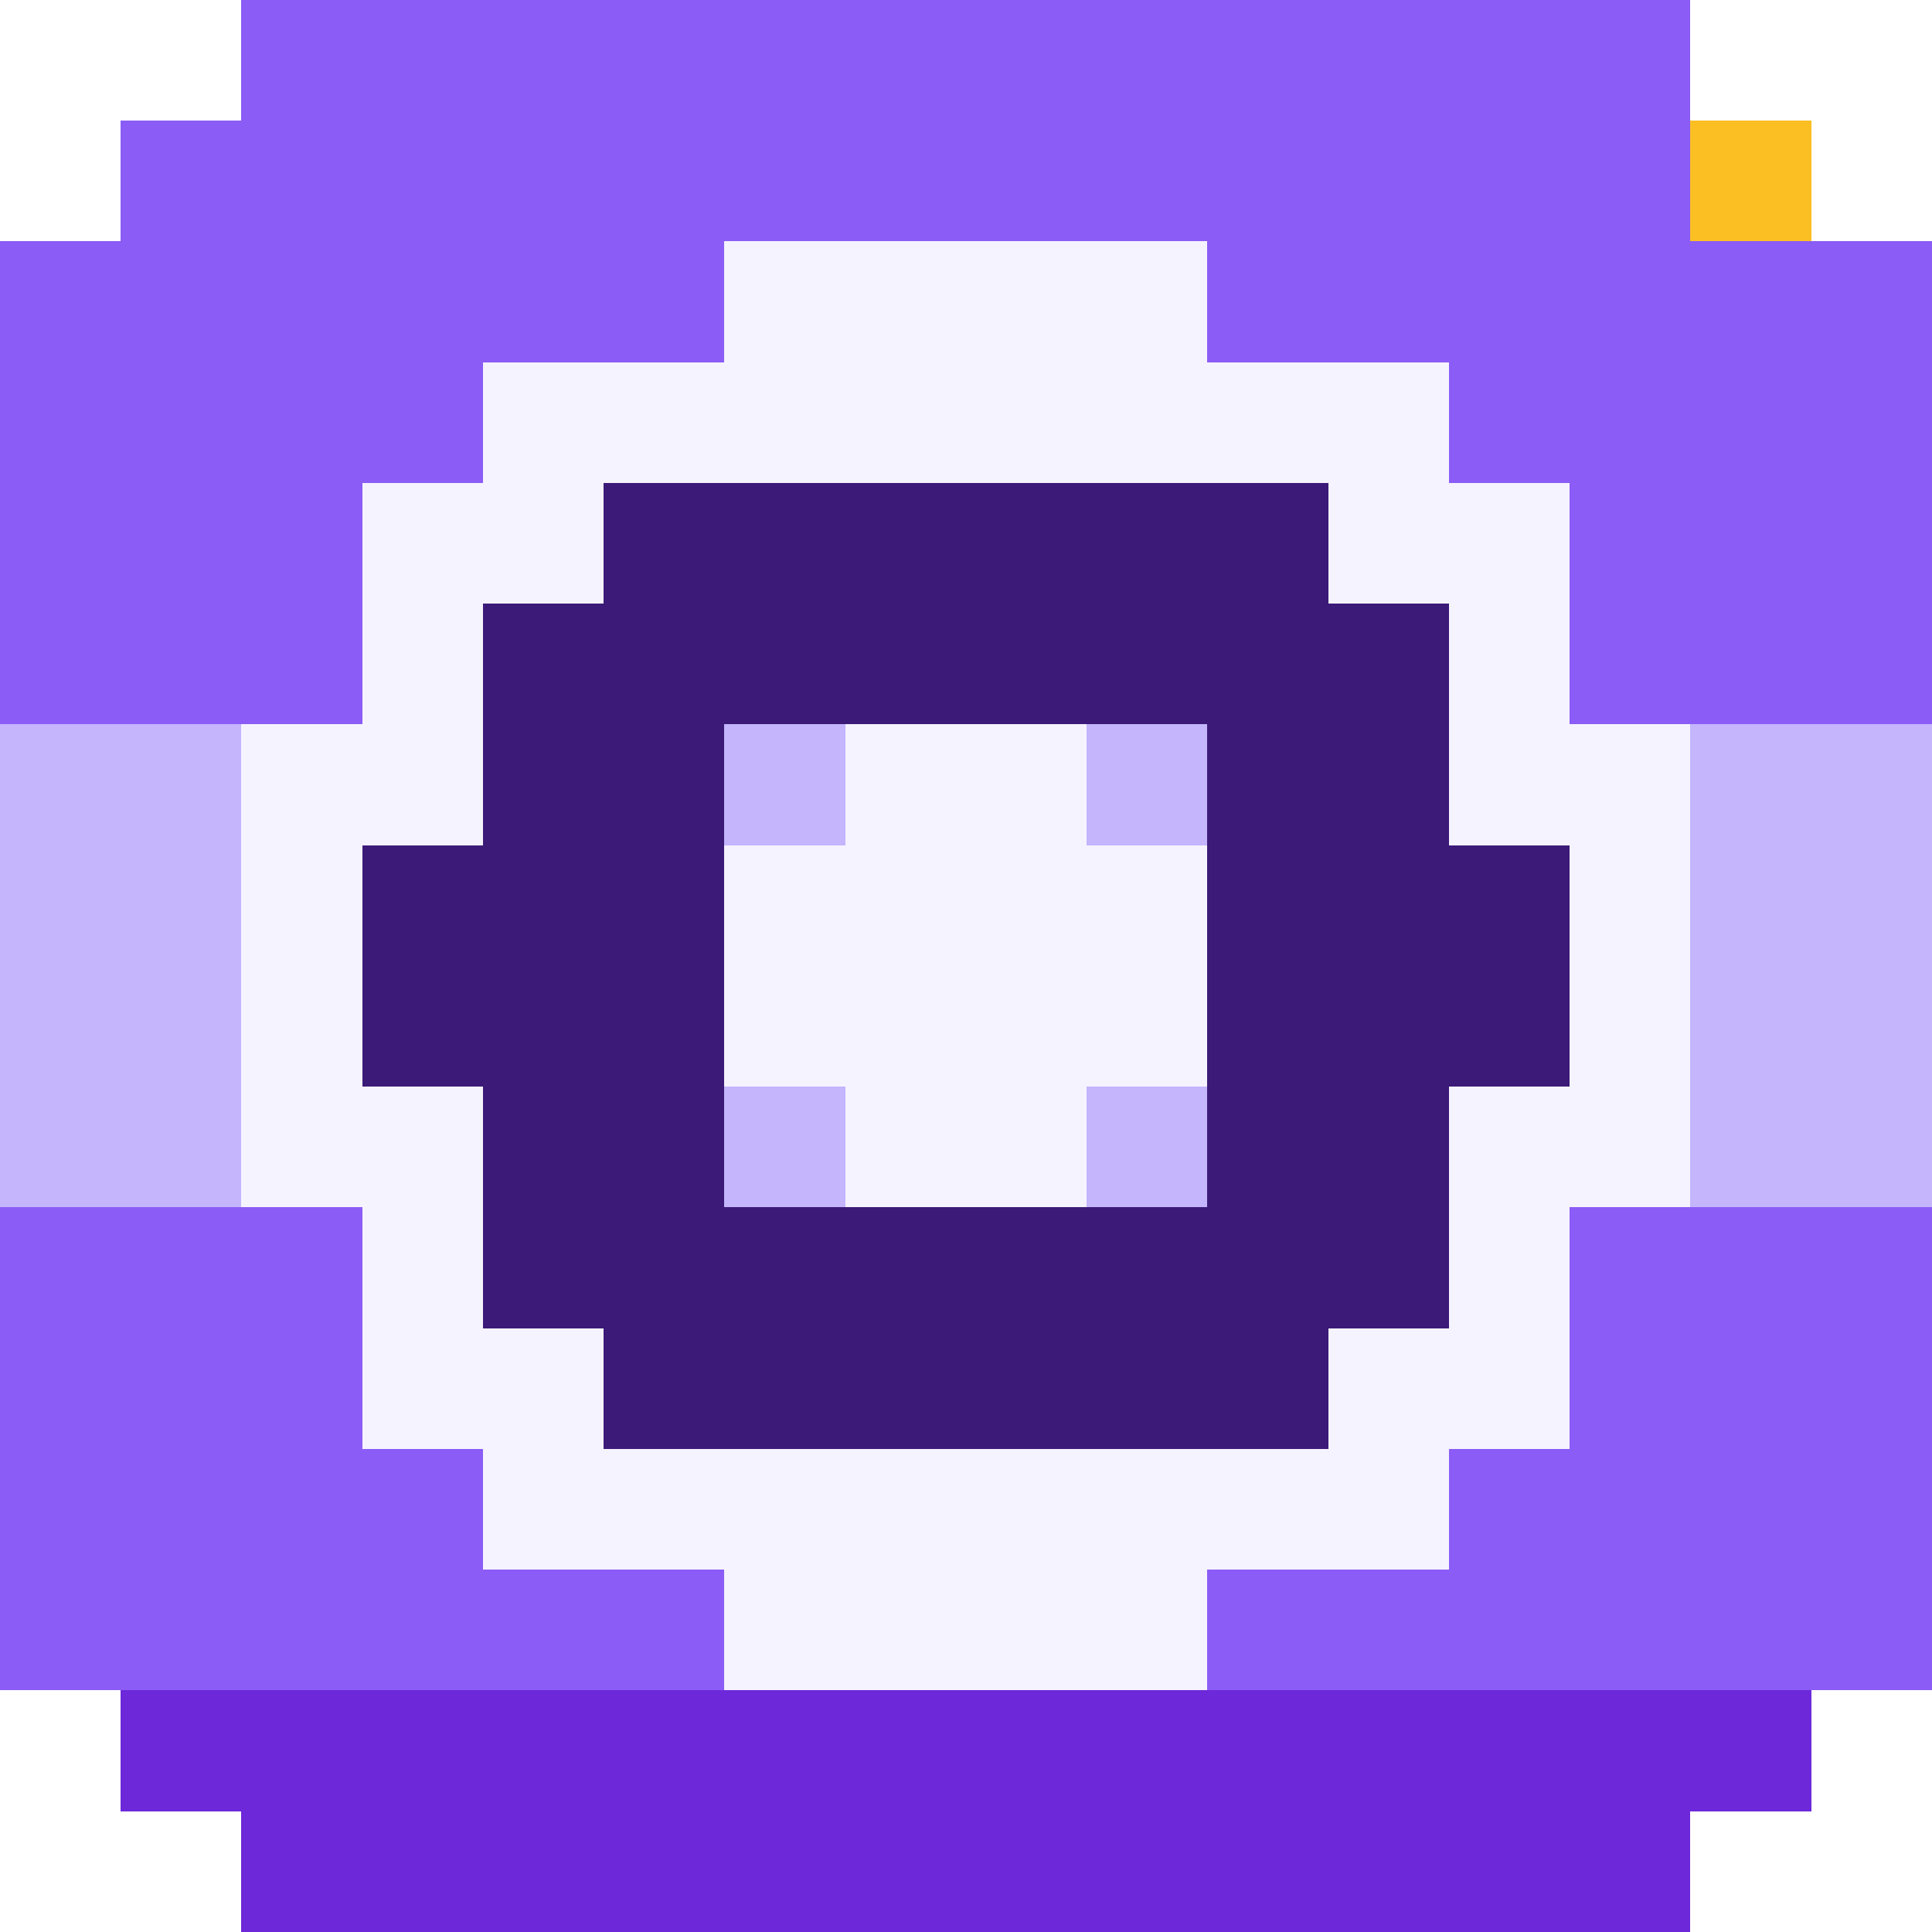
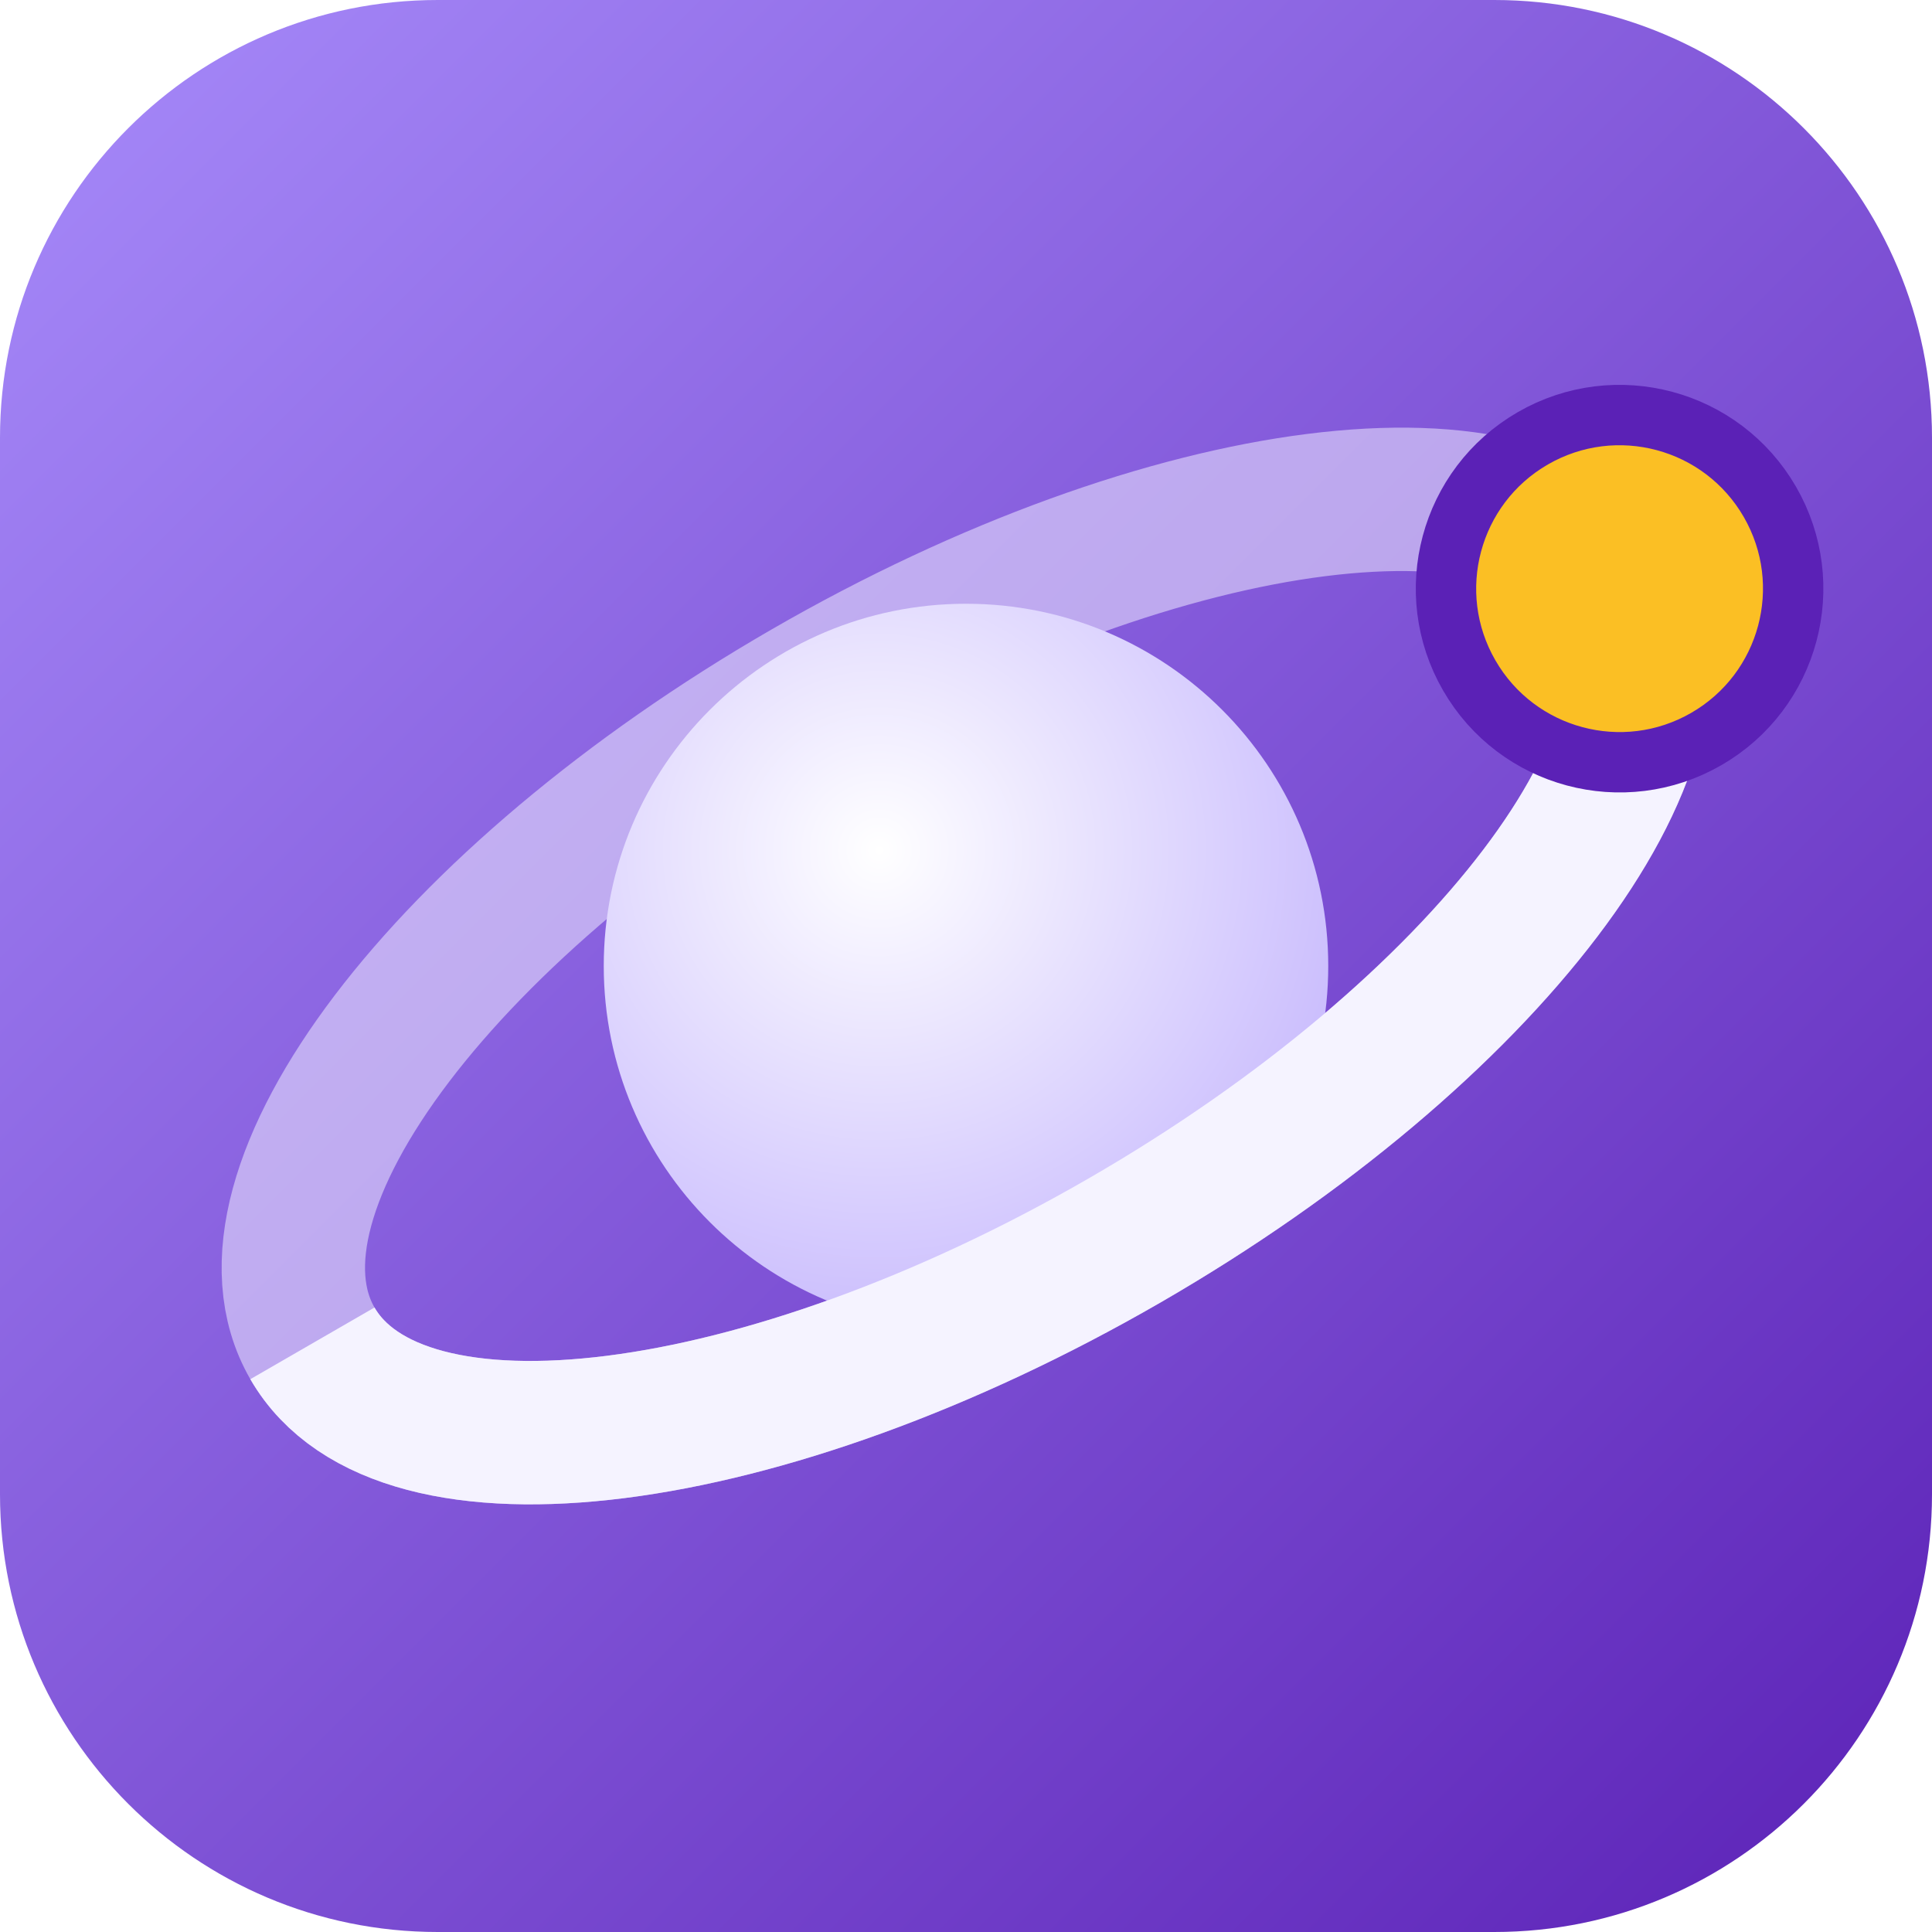
- <svg xmlns="http://www.w3.org/2000/svg" viewBox="0 0 16 16" shape-rendering="crispEdges">
-   <rect x="2" y="0" width="1" height="1" fill="#8b5cf6" />
-   <rect x="3" y="0" width="1" height="1" fill="#8b5cf6" />
-   <rect x="4" y="0" width="1" height="1" fill="#8b5cf6" />
-   <rect x="5" y="0" width="1" height="1" fill="#8b5cf6" />
-   <rect x="6" y="0" width="1" height="1" fill="#8b5cf6" />
-   <rect x="7" y="0" width="1" height="1" fill="#8b5cf6" />
-   <rect x="8" y="0" width="1" height="1" fill="#8b5cf6" />
-   <rect x="9" y="0" width="1" height="1" fill="#8b5cf6" />
-   <rect x="10" y="0" width="1" height="1" fill="#8b5cf6" />
-   <rect x="11" y="0" width="1" height="1" fill="#8b5cf6" />
-   <rect x="12" y="0" width="1" height="1" fill="#8b5cf6" />
-   <rect x="13" y="0" width="1" height="1" fill="#8b5cf6" />
-   <rect x="1" y="1" width="1" height="1" fill="#8b5cf6" />
-   <rect x="2" y="1" width="1" height="1" fill="#8b5cf6" />
-   <rect x="3" y="1" width="1" height="1" fill="#8b5cf6" />
-   <rect x="4" y="1" width="1" height="1" fill="#8b5cf6" />
-   <rect x="5" y="1" width="1" height="1" fill="#8b5cf6" />
-   <rect x="6" y="1" width="1" height="1" fill="#8b5cf6" />
-   <rect x="7" y="1" width="1" height="1" fill="#8b5cf6" />
-   <rect x="8" y="1" width="1" height="1" fill="#8b5cf6" />
-   <rect x="9" y="1" width="1" height="1" fill="#8b5cf6" />
-   <rect x="10" y="1" width="1" height="1" fill="#8b5cf6" />
-   <rect x="11" y="1" width="1" height="1" fill="#8b5cf6" />
-   <rect x="12" y="1" width="1" height="1" fill="#8b5cf6" />
-   <rect x="13" y="1" width="1" height="1" fill="#8b5cf6" />
-   <rect x="14" y="1" width="1" height="1" fill="#fbbf24" />
-   <rect x="0" y="2" width="1" height="1" fill="#8b5cf6" />
-   <rect x="1" y="2" width="1" height="1" fill="#8b5cf6" />
-   <rect x="2" y="2" width="1" height="1" fill="#8b5cf6" />
-   <rect x="3" y="2" width="1" height="1" fill="#8b5cf6" />
-   <rect x="4" y="2" width="1" height="1" fill="#8b5cf6" />
-   <rect x="5" y="2" width="1" height="1" fill="#8b5cf6" />
-   <rect x="6" y="2" width="1" height="1" fill="#f5f3ff" />
-   <rect x="7" y="2" width="1" height="1" fill="#f5f3ff" />
-   <rect x="8" y="2" width="1" height="1" fill="#f5f3ff" />
-   <rect x="9" y="2" width="1" height="1" fill="#f5f3ff" />
-   <rect x="10" y="2" width="1" height="1" fill="#8b5cf6" />
-   <rect x="11" y="2" width="1" height="1" fill="#8b5cf6" />
-   <rect x="12" y="2" width="1" height="1" fill="#8b5cf6" />
-   <rect x="13" y="2" width="1" height="1" fill="#8b5cf6" />
-   <rect x="14" y="2" width="1" height="1" fill="#8b5cf6" />
-   <rect x="15" y="2" width="1" height="1" fill="#8b5cf6" />
-   <rect x="0" y="3" width="1" height="1" fill="#8b5cf6" />
-   <rect x="1" y="3" width="1" height="1" fill="#8b5cf6" />
-   <rect x="2" y="3" width="1" height="1" fill="#8b5cf6" />
-   <rect x="3" y="3" width="1" height="1" fill="#8b5cf6" />
-   <rect x="4" y="3" width="1" height="1" fill="#f5f3ff" />
-   <rect x="5" y="3" width="1" height="1" fill="#f5f3ff" />
-   <rect x="6" y="3" width="1" height="1" fill="#f5f3ff" />
-   <rect x="7" y="3" width="1" height="1" fill="#f5f3ff" />
-   <rect x="8" y="3" width="1" height="1" fill="#f5f3ff" />
-   <rect x="9" y="3" width="1" height="1" fill="#f5f3ff" />
-   <rect x="10" y="3" width="1" height="1" fill="#f5f3ff" />
-   <rect x="11" y="3" width="1" height="1" fill="#f5f3ff" />
-   <rect x="12" y="3" width="1" height="1" fill="#8b5cf6" />
-   <rect x="13" y="3" width="1" height="1" fill="#8b5cf6" />
-   <rect x="14" y="3" width="1" height="1" fill="#8b5cf6" />
-   <rect x="15" y="3" width="1" height="1" fill="#8b5cf6" />
-   <rect x="0" y="4" width="1" height="1" fill="#8b5cf6" />
-   <rect x="1" y="4" width="1" height="1" fill="#8b5cf6" />
-   <rect x="2" y="4" width="1" height="1" fill="#8b5cf6" />
-   <rect x="3" y="4" width="1" height="1" fill="#f5f3ff" />
-   <rect x="4" y="4" width="1" height="1" fill="#f5f3ff" />
-   <rect x="5" y="4" width="1" height="1" fill="#3b1a78" />
-   <rect x="6" y="4" width="1" height="1" fill="#3b1a78" />
-   <rect x="7" y="4" width="1" height="1" fill="#3b1a78" />
-   <rect x="8" y="4" width="1" height="1" fill="#3b1a78" />
-   <rect x="9" y="4" width="1" height="1" fill="#3b1a78" />
-   <rect x="10" y="4" width="1" height="1" fill="#3b1a78" />
-   <rect x="11" y="4" width="1" height="1" fill="#f5f3ff" />
-   <rect x="12" y="4" width="1" height="1" fill="#f5f3ff" />
-   <rect x="13" y="4" width="1" height="1" fill="#8b5cf6" />
-   <rect x="14" y="4" width="1" height="1" fill="#8b5cf6" />
-   <rect x="15" y="4" width="1" height="1" fill="#8b5cf6" />
-   <rect x="0" y="5" width="1" height="1" fill="#8b5cf6" />
-   <rect x="1" y="5" width="1" height="1" fill="#8b5cf6" />
-   <rect x="2" y="5" width="1" height="1" fill="#8b5cf6" />
-   <rect x="3" y="5" width="1" height="1" fill="#f5f3ff" />
-   <rect x="4" y="5" width="1" height="1" fill="#3b1a78" />
-   <rect x="5" y="5" width="1" height="1" fill="#3b1a78" />
-   <rect x="6" y="5" width="1" height="1" fill="#3b1a78" />
-   <rect x="7" y="5" width="1" height="1" fill="#3b1a78" />
-   <rect x="8" y="5" width="1" height="1" fill="#3b1a78" />
-   <rect x="9" y="5" width="1" height="1" fill="#3b1a78" />
-   <rect x="10" y="5" width="1" height="1" fill="#3b1a78" />
-   <rect x="11" y="5" width="1" height="1" fill="#3b1a78" />
-   <rect x="12" y="5" width="1" height="1" fill="#f5f3ff" />
-   <rect x="13" y="5" width="1" height="1" fill="#8b5cf6" />
-   <rect x="14" y="5" width="1" height="1" fill="#8b5cf6" />
-   <rect x="15" y="5" width="1" height="1" fill="#8b5cf6" />
-   <rect x="0" y="6" width="1" height="1" fill="#c4b5fd" />
-   <rect x="1" y="6" width="1" height="1" fill="#c4b5fd" />
-   <rect x="2" y="6" width="1" height="1" fill="#f5f3ff" />
-   <rect x="3" y="6" width="1" height="1" fill="#f5f3ff" />
-   <rect x="4" y="6" width="1" height="1" fill="#3b1a78" />
-   <rect x="5" y="6" width="1" height="1" fill="#3b1a78" />
-   <rect x="6" y="6" width="1" height="1" fill="#c4b5fd" />
-   <rect x="7" y="6" width="1" height="1" fill="#f5f3ff" />
-   <rect x="8" y="6" width="1" height="1" fill="#f5f3ff" />
-   <rect x="9" y="6" width="1" height="1" fill="#c4b5fd" />
-   <rect x="10" y="6" width="1" height="1" fill="#3b1a78" />
-   <rect x="11" y="6" width="1" height="1" fill="#3b1a78" />
-   <rect x="12" y="6" width="1" height="1" fill="#f5f3ff" />
-   <rect x="13" y="6" width="1" height="1" fill="#f5f3ff" />
-   <rect x="14" y="6" width="1" height="1" fill="#c4b5fd" />
-   <rect x="15" y="6" width="1" height="1" fill="#c4b5fd" />
-   <rect x="0" y="7" width="1" height="1" fill="#c4b5fd" />
-   <rect x="1" y="7" width="1" height="1" fill="#c4b5fd" />
-   <rect x="2" y="7" width="1" height="1" fill="#f5f3ff" />
-   <rect x="3" y="7" width="1" height="1" fill="#3b1a78" />
-   <rect x="4" y="7" width="1" height="1" fill="#3b1a78" />
-   <rect x="5" y="7" width="1" height="1" fill="#3b1a78" />
-   <rect x="6" y="7" width="1" height="1" fill="#f5f3ff" />
-   <rect x="7" y="7" width="1" height="1" fill="#f5f3ff" />
-   <rect x="8" y="7" width="1" height="1" fill="#f5f3ff" />
-   <rect x="9" y="7" width="1" height="1" fill="#f5f3ff" />
-   <rect x="10" y="7" width="1" height="1" fill="#3b1a78" />
-   <rect x="11" y="7" width="1" height="1" fill="#3b1a78" />
-   <rect x="12" y="7" width="1" height="1" fill="#3b1a78" />
-   <rect x="13" y="7" width="1" height="1" fill="#f5f3ff" />
-   <rect x="14" y="7" width="1" height="1" fill="#c4b5fd" />
-   <rect x="15" y="7" width="1" height="1" fill="#c4b5fd" />
-   <rect x="0" y="8" width="1" height="1" fill="#c4b5fd" />
-   <rect x="1" y="8" width="1" height="1" fill="#c4b5fd" />
-   <rect x="2" y="8" width="1" height="1" fill="#f5f3ff" />
-   <rect x="3" y="8" width="1" height="1" fill="#3b1a78" />
-   <rect x="4" y="8" width="1" height="1" fill="#3b1a78" />
-   <rect x="5" y="8" width="1" height="1" fill="#3b1a78" />
-   <rect x="6" y="8" width="1" height="1" fill="#f5f3ff" />
-   <rect x="7" y="8" width="1" height="1" fill="#f5f3ff" />
-   <rect x="8" y="8" width="1" height="1" fill="#f5f3ff" />
-   <rect x="9" y="8" width="1" height="1" fill="#f5f3ff" />
-   <rect x="10" y="8" width="1" height="1" fill="#3b1a78" />
-   <rect x="11" y="8" width="1" height="1" fill="#3b1a78" />
-   <rect x="12" y="8" width="1" height="1" fill="#3b1a78" />
-   <rect x="13" y="8" width="1" height="1" fill="#f5f3ff" />
-   <rect x="14" y="8" width="1" height="1" fill="#c4b5fd" />
-   <rect x="15" y="8" width="1" height="1" fill="#c4b5fd" />
-   <rect x="0" y="9" width="1" height="1" fill="#c4b5fd" />
-   <rect x="1" y="9" width="1" height="1" fill="#c4b5fd" />
-   <rect x="2" y="9" width="1" height="1" fill="#f5f3ff" />
-   <rect x="3" y="9" width="1" height="1" fill="#f5f3ff" />
-   <rect x="4" y="9" width="1" height="1" fill="#3b1a78" />
-   <rect x="5" y="9" width="1" height="1" fill="#3b1a78" />
-   <rect x="6" y="9" width="1" height="1" fill="#c4b5fd" />
-   <rect x="7" y="9" width="1" height="1" fill="#f5f3ff" />
-   <rect x="8" y="9" width="1" height="1" fill="#f5f3ff" />
-   <rect x="9" y="9" width="1" height="1" fill="#c4b5fd" />
-   <rect x="10" y="9" width="1" height="1" fill="#3b1a78" />
-   <rect x="11" y="9" width="1" height="1" fill="#3b1a78" />
-   <rect x="12" y="9" width="1" height="1" fill="#f5f3ff" />
-   <rect x="13" y="9" width="1" height="1" fill="#f5f3ff" />
-   <rect x="14" y="9" width="1" height="1" fill="#c4b5fd" />
-   <rect x="15" y="9" width="1" height="1" fill="#c4b5fd" />
-   <rect x="0" y="10" width="1" height="1" fill="#8b5cf6" />
-   <rect x="1" y="10" width="1" height="1" fill="#8b5cf6" />
-   <rect x="2" y="10" width="1" height="1" fill="#8b5cf6" />
-   <rect x="3" y="10" width="1" height="1" fill="#f5f3ff" />
-   <rect x="4" y="10" width="1" height="1" fill="#3b1a78" />
-   <rect x="5" y="10" width="1" height="1" fill="#3b1a78" />
-   <rect x="6" y="10" width="1" height="1" fill="#3b1a78" />
-   <rect x="7" y="10" width="1" height="1" fill="#3b1a78" />
-   <rect x="8" y="10" width="1" height="1" fill="#3b1a78" />
-   <rect x="9" y="10" width="1" height="1" fill="#3b1a78" />
-   <rect x="10" y="10" width="1" height="1" fill="#3b1a78" />
-   <rect x="11" y="10" width="1" height="1" fill="#3b1a78" />
-   <rect x="12" y="10" width="1" height="1" fill="#f5f3ff" />
-   <rect x="13" y="10" width="1" height="1" fill="#8b5cf6" />
-   <rect x="14" y="10" width="1" height="1" fill="#8b5cf6" />
-   <rect x="15" y="10" width="1" height="1" fill="#8b5cf6" />
-   <rect x="0" y="11" width="1" height="1" fill="#8b5cf6" />
-   <rect x="1" y="11" width="1" height="1" fill="#8b5cf6" />
-   <rect x="2" y="11" width="1" height="1" fill="#8b5cf6" />
-   <rect x="3" y="11" width="1" height="1" fill="#f5f3ff" />
-   <rect x="4" y="11" width="1" height="1" fill="#f5f3ff" />
-   <rect x="5" y="11" width="1" height="1" fill="#3b1a78" />
-   <rect x="6" y="11" width="1" height="1" fill="#3b1a78" />
-   <rect x="7" y="11" width="1" height="1" fill="#3b1a78" />
-   <rect x="8" y="11" width="1" height="1" fill="#3b1a78" />
-   <rect x="9" y="11" width="1" height="1" fill="#3b1a78" />
-   <rect x="10" y="11" width="1" height="1" fill="#3b1a78" />
-   <rect x="11" y="11" width="1" height="1" fill="#f5f3ff" />
-   <rect x="12" y="11" width="1" height="1" fill="#f5f3ff" />
-   <rect x="13" y="11" width="1" height="1" fill="#8b5cf6" />
-   <rect x="14" y="11" width="1" height="1" fill="#8b5cf6" />
-   <rect x="15" y="11" width="1" height="1" fill="#8b5cf6" />
-   <rect x="0" y="12" width="1" height="1" fill="#8b5cf6" />
-   <rect x="1" y="12" width="1" height="1" fill="#8b5cf6" />
-   <rect x="2" y="12" width="1" height="1" fill="#8b5cf6" />
-   <rect x="3" y="12" width="1" height="1" fill="#8b5cf6" />
-   <rect x="4" y="12" width="1" height="1" fill="#f5f3ff" />
-   <rect x="5" y="12" width="1" height="1" fill="#f5f3ff" />
-   <rect x="6" y="12" width="1" height="1" fill="#f5f3ff" />
-   <rect x="7" y="12" width="1" height="1" fill="#f5f3ff" />
-   <rect x="8" y="12" width="1" height="1" fill="#f5f3ff" />
-   <rect x="9" y="12" width="1" height="1" fill="#f5f3ff" />
-   <rect x="10" y="12" width="1" height="1" fill="#f5f3ff" />
-   <rect x="11" y="12" width="1" height="1" fill="#f5f3ff" />
-   <rect x="12" y="12" width="1" height="1" fill="#8b5cf6" />
-   <rect x="13" y="12" width="1" height="1" fill="#8b5cf6" />
-   <rect x="14" y="12" width="1" height="1" fill="#8b5cf6" />
-   <rect x="15" y="12" width="1" height="1" fill="#8b5cf6" />
-   <rect x="0" y="13" width="1" height="1" fill="#8b5cf6" />
-   <rect x="1" y="13" width="1" height="1" fill="#8b5cf6" />
-   <rect x="2" y="13" width="1" height="1" fill="#8b5cf6" />
-   <rect x="3" y="13" width="1" height="1" fill="#8b5cf6" />
-   <rect x="4" y="13" width="1" height="1" fill="#8b5cf6" />
-   <rect x="5" y="13" width="1" height="1" fill="#8b5cf6" />
-   <rect x="6" y="13" width="1" height="1" fill="#f5f3ff" />
-   <rect x="7" y="13" width="1" height="1" fill="#f5f3ff" />
-   <rect x="8" y="13" width="1" height="1" fill="#f5f3ff" />
-   <rect x="9" y="13" width="1" height="1" fill="#f5f3ff" />
-   <rect x="10" y="13" width="1" height="1" fill="#8b5cf6" />
-   <rect x="11" y="13" width="1" height="1" fill="#8b5cf6" />
-   <rect x="12" y="13" width="1" height="1" fill="#8b5cf6" />
-   <rect x="13" y="13" width="1" height="1" fill="#8b5cf6" />
-   <rect x="14" y="13" width="1" height="1" fill="#8b5cf6" />
-   <rect x="15" y="13" width="1" height="1" fill="#8b5cf6" />
-   <rect x="1" y="14" width="1" height="1" fill="#6d28d9" />
-   <rect x="2" y="14" width="1" height="1" fill="#6d28d9" />
-   <rect x="3" y="14" width="1" height="1" fill="#6d28d9" />
-   <rect x="4" y="14" width="1" height="1" fill="#6d28d9" />
-   <rect x="5" y="14" width="1" height="1" fill="#6d28d9" />
-   <rect x="6" y="14" width="1" height="1" fill="#6d28d9" />
-   <rect x="7" y="14" width="1" height="1" fill="#6d28d9" />
-   <rect x="8" y="14" width="1" height="1" fill="#6d28d9" />
-   <rect x="9" y="14" width="1" height="1" fill="#6d28d9" />
-   <rect x="10" y="14" width="1" height="1" fill="#6d28d9" />
-   <rect x="11" y="14" width="1" height="1" fill="#6d28d9" />
-   <rect x="12" y="14" width="1" height="1" fill="#6d28d9" />
-   <rect x="13" y="14" width="1" height="1" fill="#6d28d9" />
-   <rect x="14" y="14" width="1" height="1" fill="#6d28d9" />
-   <rect x="2" y="15" width="1" height="1" fill="#6d28d9" />
-   <rect x="3" y="15" width="1" height="1" fill="#6d28d9" />
-   <rect x="4" y="15" width="1" height="1" fill="#6d28d9" />
-   <rect x="5" y="15" width="1" height="1" fill="#6d28d9" />
-   <rect x="6" y="15" width="1" height="1" fill="#6d28d9" />
-   <rect x="7" y="15" width="1" height="1" fill="#6d28d9" />
-   <rect x="8" y="15" width="1" height="1" fill="#6d28d9" />
-   <rect x="9" y="15" width="1" height="1" fill="#6d28d9" />
-   <rect x="10" y="15" width="1" height="1" fill="#6d28d9" />
-   <rect x="11" y="15" width="1" height="1" fill="#6d28d9" />
-   <rect x="12" y="15" width="1" height="1" fill="#6d28d9" />
-   <rect x="13" y="15" width="1" height="1" fill="#6d28d9" />
+ <svg xmlns="http://www.w3.org/2000/svg" viewBox="0 0 512 512">
+   <defs>
+     <linearGradient id="g" x1="0" y1="0" x2="1" y2="1">
+       <stop offset="0" stop-color="#a78bfa" />
+       <stop offset="1" stop-color="#5b21b6" />
+     </linearGradient>
+     <radialGradient id="c" cx=".38" cy=".34" r=".75">
+       <stop offset="0" stop-color="#ffffff" />
+       <stop offset="1" stop-color="#c4b5fd" />
+     </radialGradient>
+     <clipPath id="f">
+       <rect x="-300" y="0" width="600" height="300" />
+     </clipPath>
+   </defs>
+   <rect width="512" height="512" rx="116" fill="url(#g)" />
+   <g transform="translate(256 256) rotate(-30)">
+     <ellipse rx="200" ry="84" fill="none" stroke="#ede9fe" stroke-opacity=".55" stroke-width="38" />
+     <circle r="96" fill="url(#c)" transform="rotate(30)" />
+     <ellipse rx="200" ry="84" fill="none" stroke="#f5f3ff" stroke-width="38" clip-path="url(#f)" />
+     <circle cx="200" r="46" fill="#fbbf24" stroke="#5b21b6" stroke-width="16" />
+   </g>
</svg>
